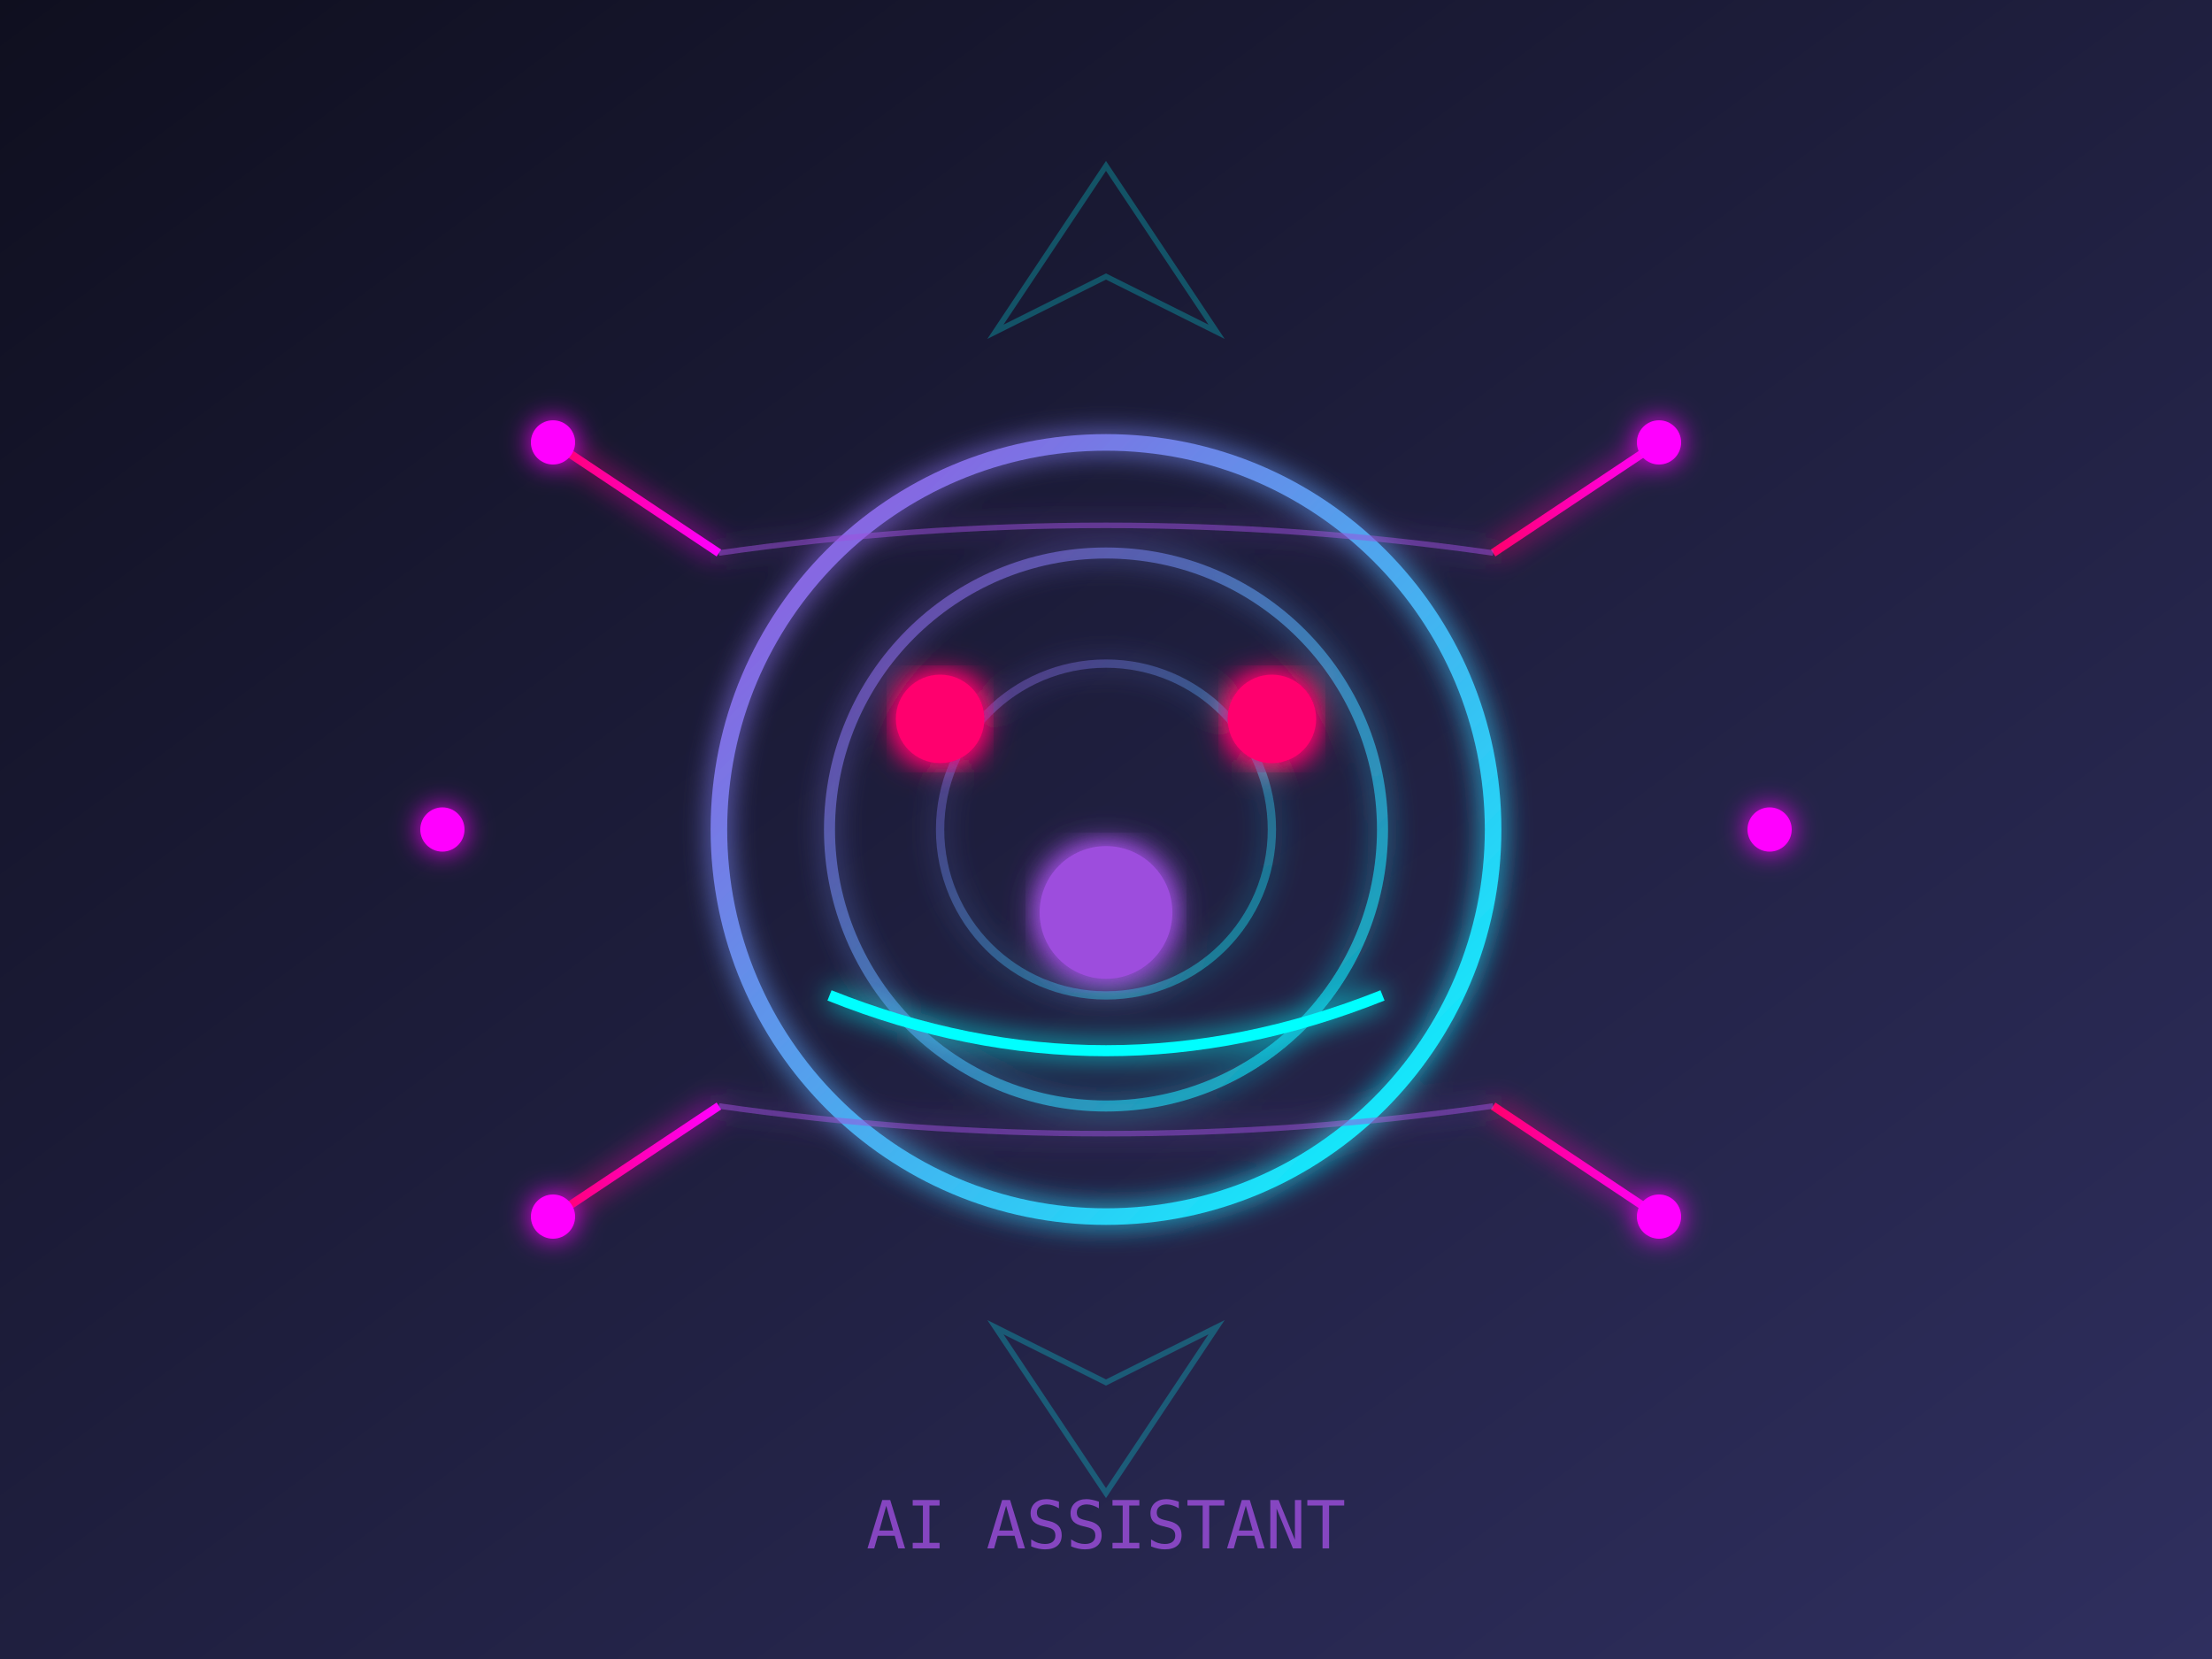
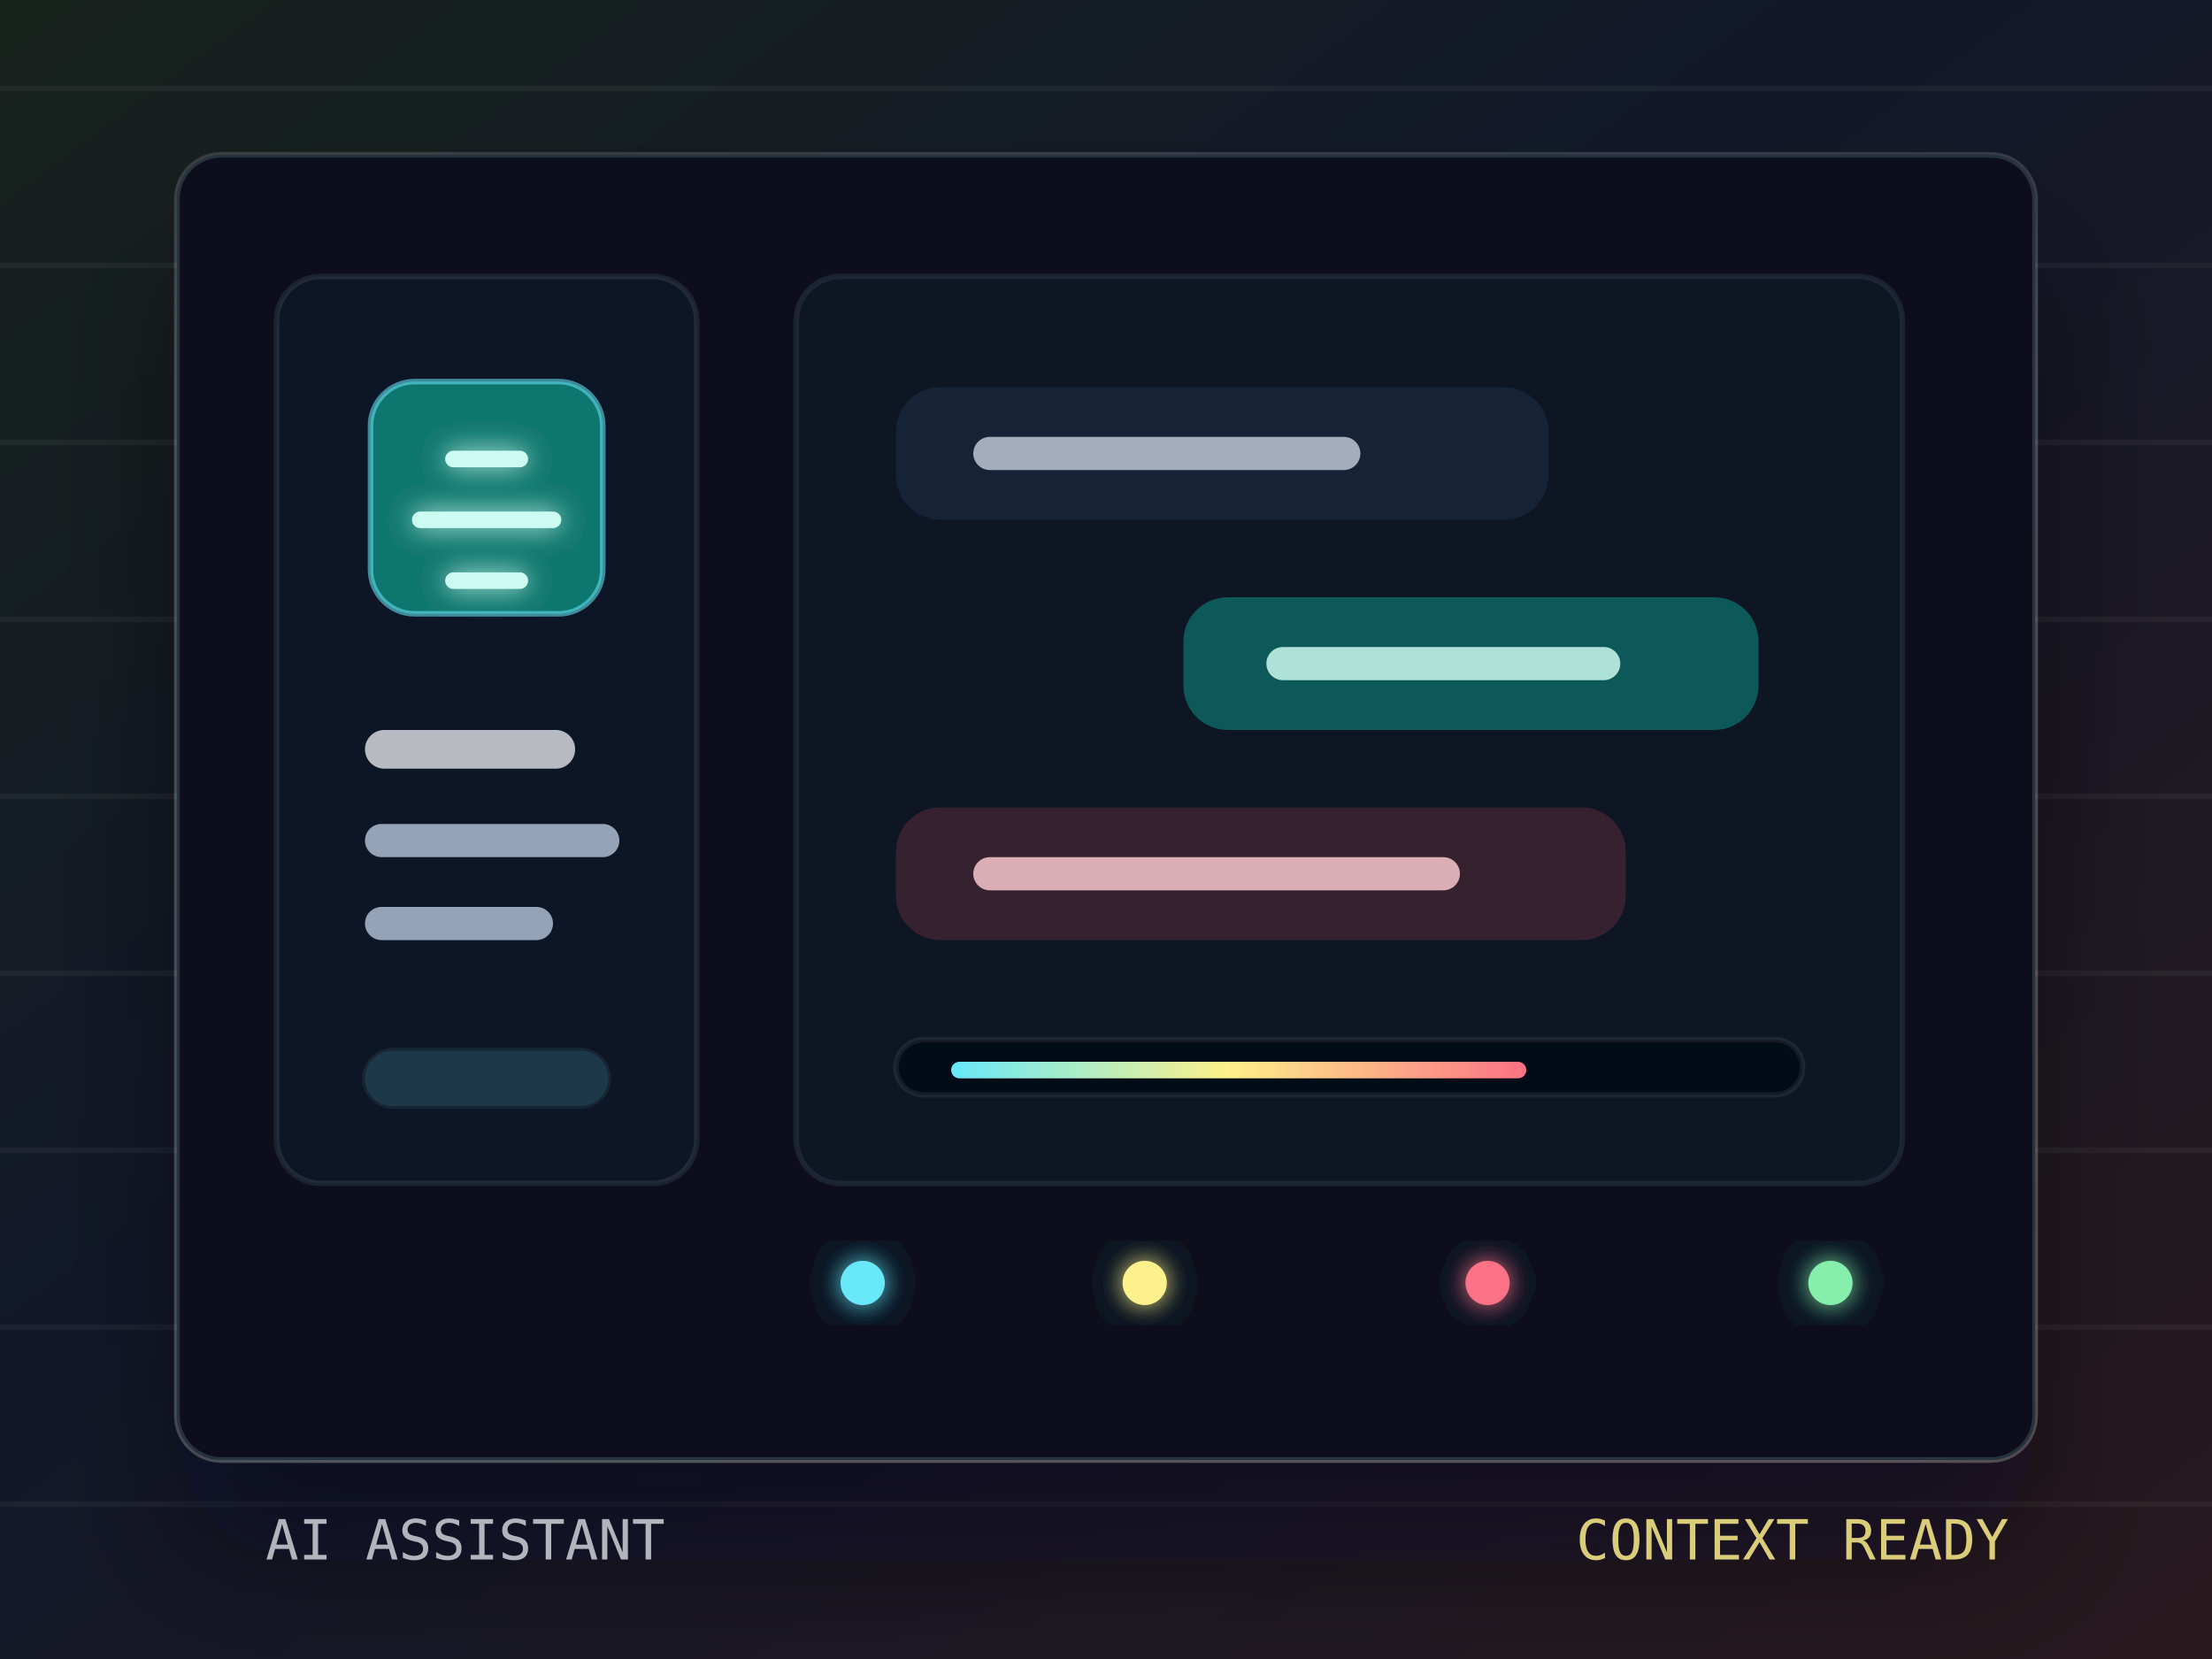
- <svg xmlns="http://www.w3.org/2000/svg" viewBox="0 0 400 300" width="400" height="300">
+ <svg xmlns="http://www.w3.org/2000/svg" viewBox="0 0 400 300" width="400" height="300" role="img" aria-labelledby="ai-assistant-title">
  <defs>
-     <linearGradient id="bg-grad-3" x1="0%" y1="0%" x2="100%" y2="100%">
-       <stop offset="0%" style="stop-color:#0f0f1f;stop-opacity:1" />
-       <stop offset="50%" style="stop-color:#1f1f3f;stop-opacity:1" />
-       <stop offset="100%" style="stop-color:#2f2f5f;stop-opacity:1" />
+     <linearGradient id="ai-bg" x1="0" y1="0" x2="1" y2="1">
+       <stop offset="0" stop-color="#18221c" />
+       <stop offset="0.42" stop-color="#121829" />
+       <stop offset="1" stop-color="#28191e" />
    </linearGradient>
-     <linearGradient id="neon-purple" x1="0%" y1="0%" x2="100%" y2="100%">
-       <stop offset="0%" style="stop-color:#9d4edd;stop-opacity:1" />
-       <stop offset="100%" style="stop-color:#00ffff;stop-opacity:1" />
+     <linearGradient id="ai-accent" x1="0" y1="0" x2="1" y2="0">
+       <stop offset="0" stop-color="#67e8f9" />
+       <stop offset="0.48" stop-color="#fef08a" />
+       <stop offset="1" stop-color="#fb7185" />
    </linearGradient>
-     <linearGradient id="neon-red" x1="0%" y1="0%" x2="100%" y2="0%">
-       <stop offset="0%" style="stop-color:#ff006e;stop-opacity:1" />
-       <stop offset="100%" style="stop-color:#ff00ff;stop-opacity:1" />
-     </linearGradient>
-     <filter id="glow-3">
-       <feGaussianBlur stdDeviation="2.5" result="coloredBlur" />
+     <filter id="ai-shadow" x="-20%" y="-20%" width="140%" height="150%">
+       <feDropShadow dx="0" dy="18" stdDeviation="12" flood-color="#020617" flood-opacity="0.42" />
+     </filter>
+     <filter id="ai-glow" x="-45%" y="-45%" width="190%" height="190%">
+       <feGaussianBlur stdDeviation="2.4" result="blur" />
      <feMerge>
-         <feMergeNode in="coloredBlur" />
+         <feMergeNode in="blur" />
        <feMergeNode in="SourceGraphic" />
      </feMerge>
    </filter>
+     <pattern id="ai-lines" width="32" height="32" patternUnits="userSpaceOnUse">
+       <path d="M0 16H32" stroke="#ffffff" stroke-opacity="0.05" />
+     </pattern>
  </defs>
-   <rect width="400" height="300" fill="url(#bg-grad-3)" />
-   <g filter="url(#glow-3)">
-     <circle cx="200" cy="150" r="70" fill="none" stroke="url(#neon-purple)" stroke-width="3" />
-     <circle cx="200" cy="150" r="50" fill="none" stroke="url(#neon-purple)" stroke-width="2" opacity="0.6" />
-     <circle cx="200" cy="150" r="30" fill="none" stroke="url(#neon-purple)" stroke-width="1.5" opacity="0.4" />
-     <circle cx="170" cy="130" r="8" fill="#ff006e" filter="url(#glow-3)" />
-     <circle cx="230" cy="130" r="8" fill="#ff006e" filter="url(#glow-3)" />
-     <circle cx="200" cy="165" r="12" fill="#9d4edd" filter="url(#glow-3)" />
-     <path d="M150 180 Q200 200 250 180" fill="none" stroke="#00ffff" stroke-width="2" />
-     <line x1="100" y1="80" x2="130" y2="100" stroke="url(#neon-red)" stroke-width="1.5" />
-     <line x1="300" y1="80" x2="270" y2="100" stroke="url(#neon-red)" stroke-width="1.5" />
-     <line x1="80" y1="150" x2="110" y2="150" stroke="url(#neon-red)" stroke-width="1.5" />
-     <line x1="320" y1="150" x2="290" y2="150" stroke="url(#neon-red)" stroke-width="1.5" />
-     <line x1="100" y1="220" x2="130" y2="200" stroke="url(#neon-red)" stroke-width="1.5" />
-     <line x1="300" y1="220" x2="270" y2="200" stroke="url(#neon-red)" stroke-width="1.5" />
-     <circle cx="100" cy="80" r="4" fill="#ff00ff" />
-     <circle cx="300" cy="80" r="4" fill="#ff00ff" />
-     <circle cx="80" cy="150" r="4" fill="#ff00ff" />
-     <circle cx="320" cy="150" r="4" fill="#ff00ff" />
-     <circle cx="100" cy="220" r="4" fill="#ff00ff" />
-     <circle cx="300" cy="220" r="4" fill="#ff00ff" />
-     <path d="M130 100 Q200 90 270 100" fill="none" stroke="#9d4edd" stroke-width="1" opacity="0.5" />
-     <path d="M130 200 Q200 210 270 200" fill="none" stroke="#9d4edd" stroke-width="1" opacity="0.5" />
+   <rect width="400" height="300" fill="url(#ai-bg)" />
+   <rect width="400" height="300" fill="url(#ai-lines)" />
+   <g filter="url(#ai-shadow)">
+     <rect x="32" y="28" width="336" height="236" rx="8" fill="#07111f" stroke="#f8fafc" stroke-opacity="0.14" />
+     <rect x="50" y="50" width="76" height="164" rx="8" fill="#101827" stroke="#ffffff" stroke-opacity="0.08" />
+     <rect x="67" y="69" width="42" height="42" rx="8" fill="#0f766e" stroke="#67e8f9" stroke-opacity="0.55" />
+     <g filter="url(#ai-glow)">
+       <path d="M82 83H94M76 94H100M82 105H94" stroke="#ccfbf1" stroke-width="3" stroke-linecap="round" />
+     </g>
+     <rect x="66" y="132" width="38" height="7" rx="3.5" fill="#f8fafc" opacity="0.72" />
+     <rect x="66" y="149" width="46" height="6" rx="3" fill="#94a3b8" />
+     <rect x="66" y="164" width="34" height="6" rx="3" fill="#94a3b8" />
+     <rect x="66" y="190" width="44" height="10" rx="5" fill="#67e8f9" opacity="0.16" stroke="#67e8f9" stroke-opacity="0.4" />
+     <rect x="144" y="50" width="200" height="164" rx="8" fill="#0b1324" stroke="#ffffff" stroke-opacity="0.08" />
+     <rect x="162" y="70" width="118" height="24" rx="8" fill="#182235" />
+     <rect x="176" y="79" width="70" height="6" rx="3" fill="#cbd5e1" opacity="0.78" />
+     <rect x="214" y="108" width="104" height="24" rx="8" fill="#0f766e" opacity="0.7" />
+     <rect x="229" y="117" width="64" height="6" rx="3" fill="#ccfbf1" opacity="0.84" />
+     <rect x="162" y="146" width="132" height="24" rx="8" fill="#3b2430" opacity="0.88" />
+     <rect x="176" y="155" width="88" height="6" rx="3" fill="#fecdd3" opacity="0.82" />
+     <rect x="162" y="188" width="164" height="10" rx="5" fill="#050b16" stroke="#ffffff" stroke-opacity="0.08" />
+     <rect x="172" y="192" width="104" height="3" rx="1.5" fill="url(#ai-accent)" />
+     <path d="M142 232H346" stroke="url(#ai-accent)" stroke-width="2" stroke-linecap="round" />
+     <g filter="url(#ai-glow)">
+       <circle cx="156" cy="232" r="4" fill="#67e8f9" />
+       <circle cx="207" cy="232" r="4" fill="#fef08a" />
+       <circle cx="269" cy="232" r="4" fill="#fb7185" />
+       <circle cx="331" cy="232" r="4" fill="#86efac" />
+     </g>
  </g>
-   <g opacity="0.25">
-     <polygon points="200,30 220,60 200,50 180,60" fill="none" stroke="#00ffff" stroke-width="1" />
-     <polygon points="200,270 180,240 200,250 220,240" fill="none" stroke="#00ffff" stroke-width="1" />
-   </g>
-   <text x="200" y="280" text-anchor="middle" font-family="monospace" font-size="12" fill="#9d4edd" opacity="0.8">AI ASSISTANT</text>
+   <text x="48" y="282" font-family="JetBrains Mono, ui-monospace, monospace" font-size="10" fill="#e5e7eb" opacity="0.76">AI ASSISTANT</text>
+   <text x="285" y="282" font-family="JetBrains Mono, ui-monospace, monospace" font-size="10" fill="#fef08a" opacity="0.84">CONTEXT READY</text>
</svg>
